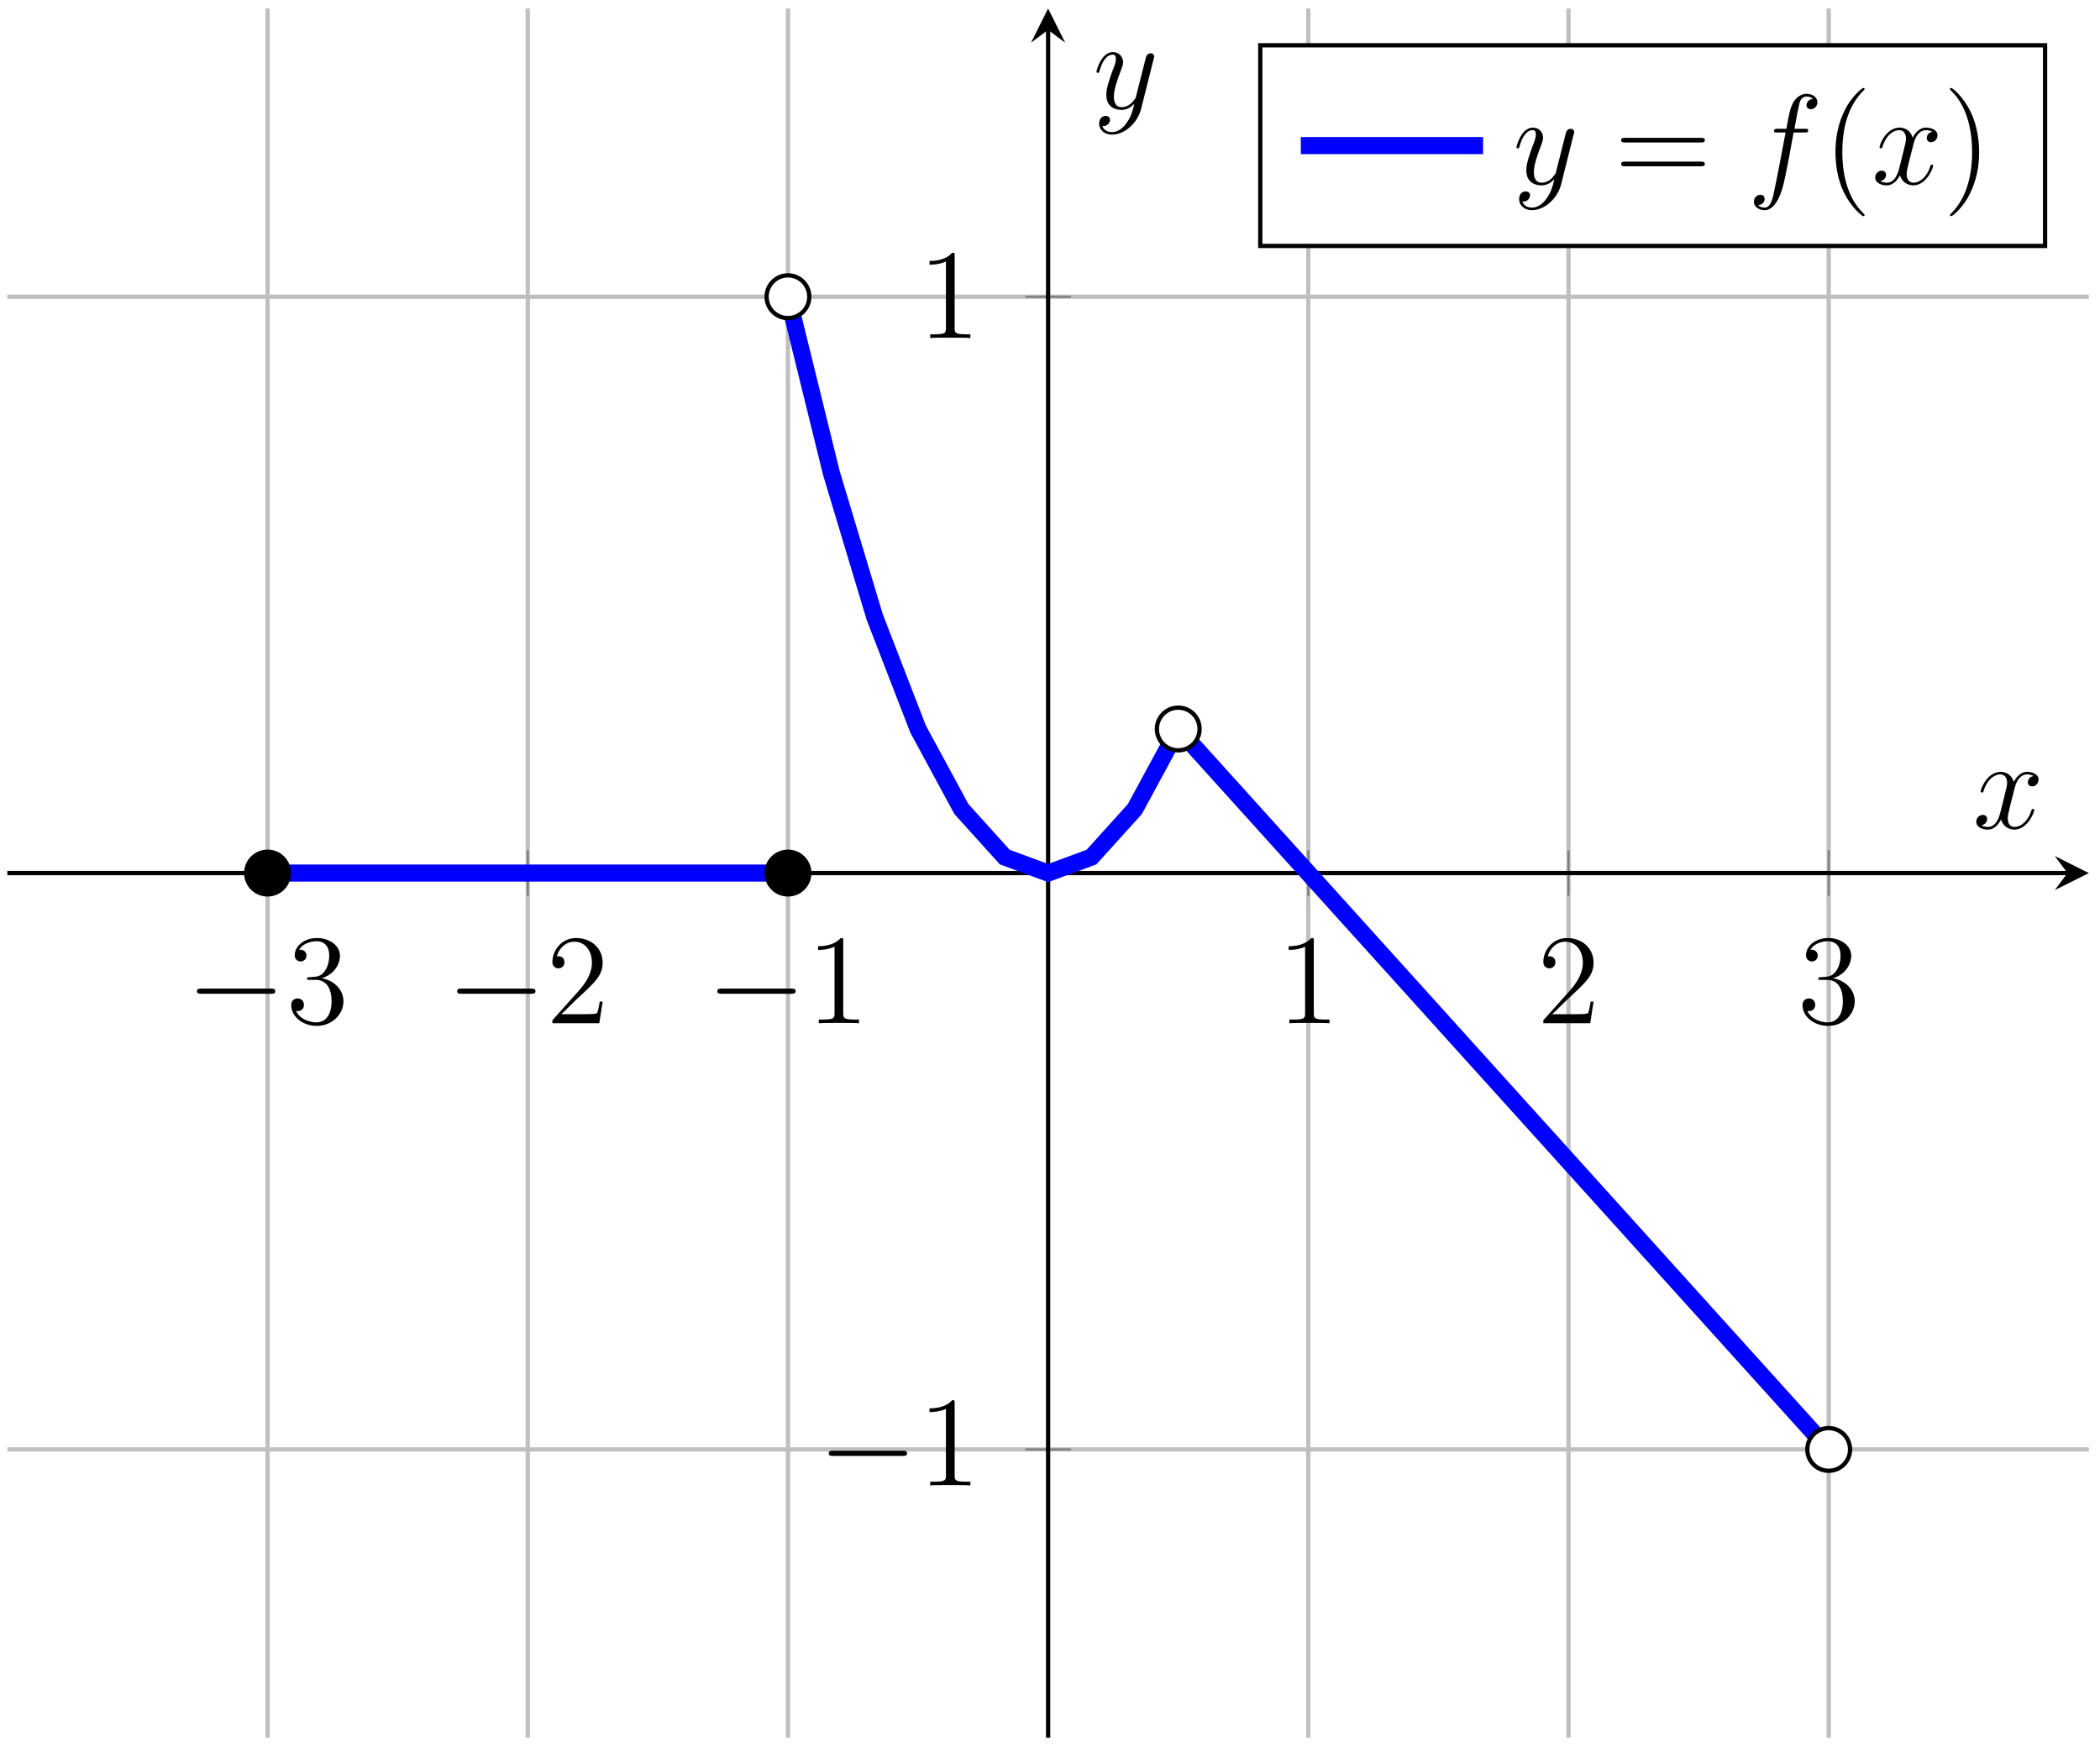
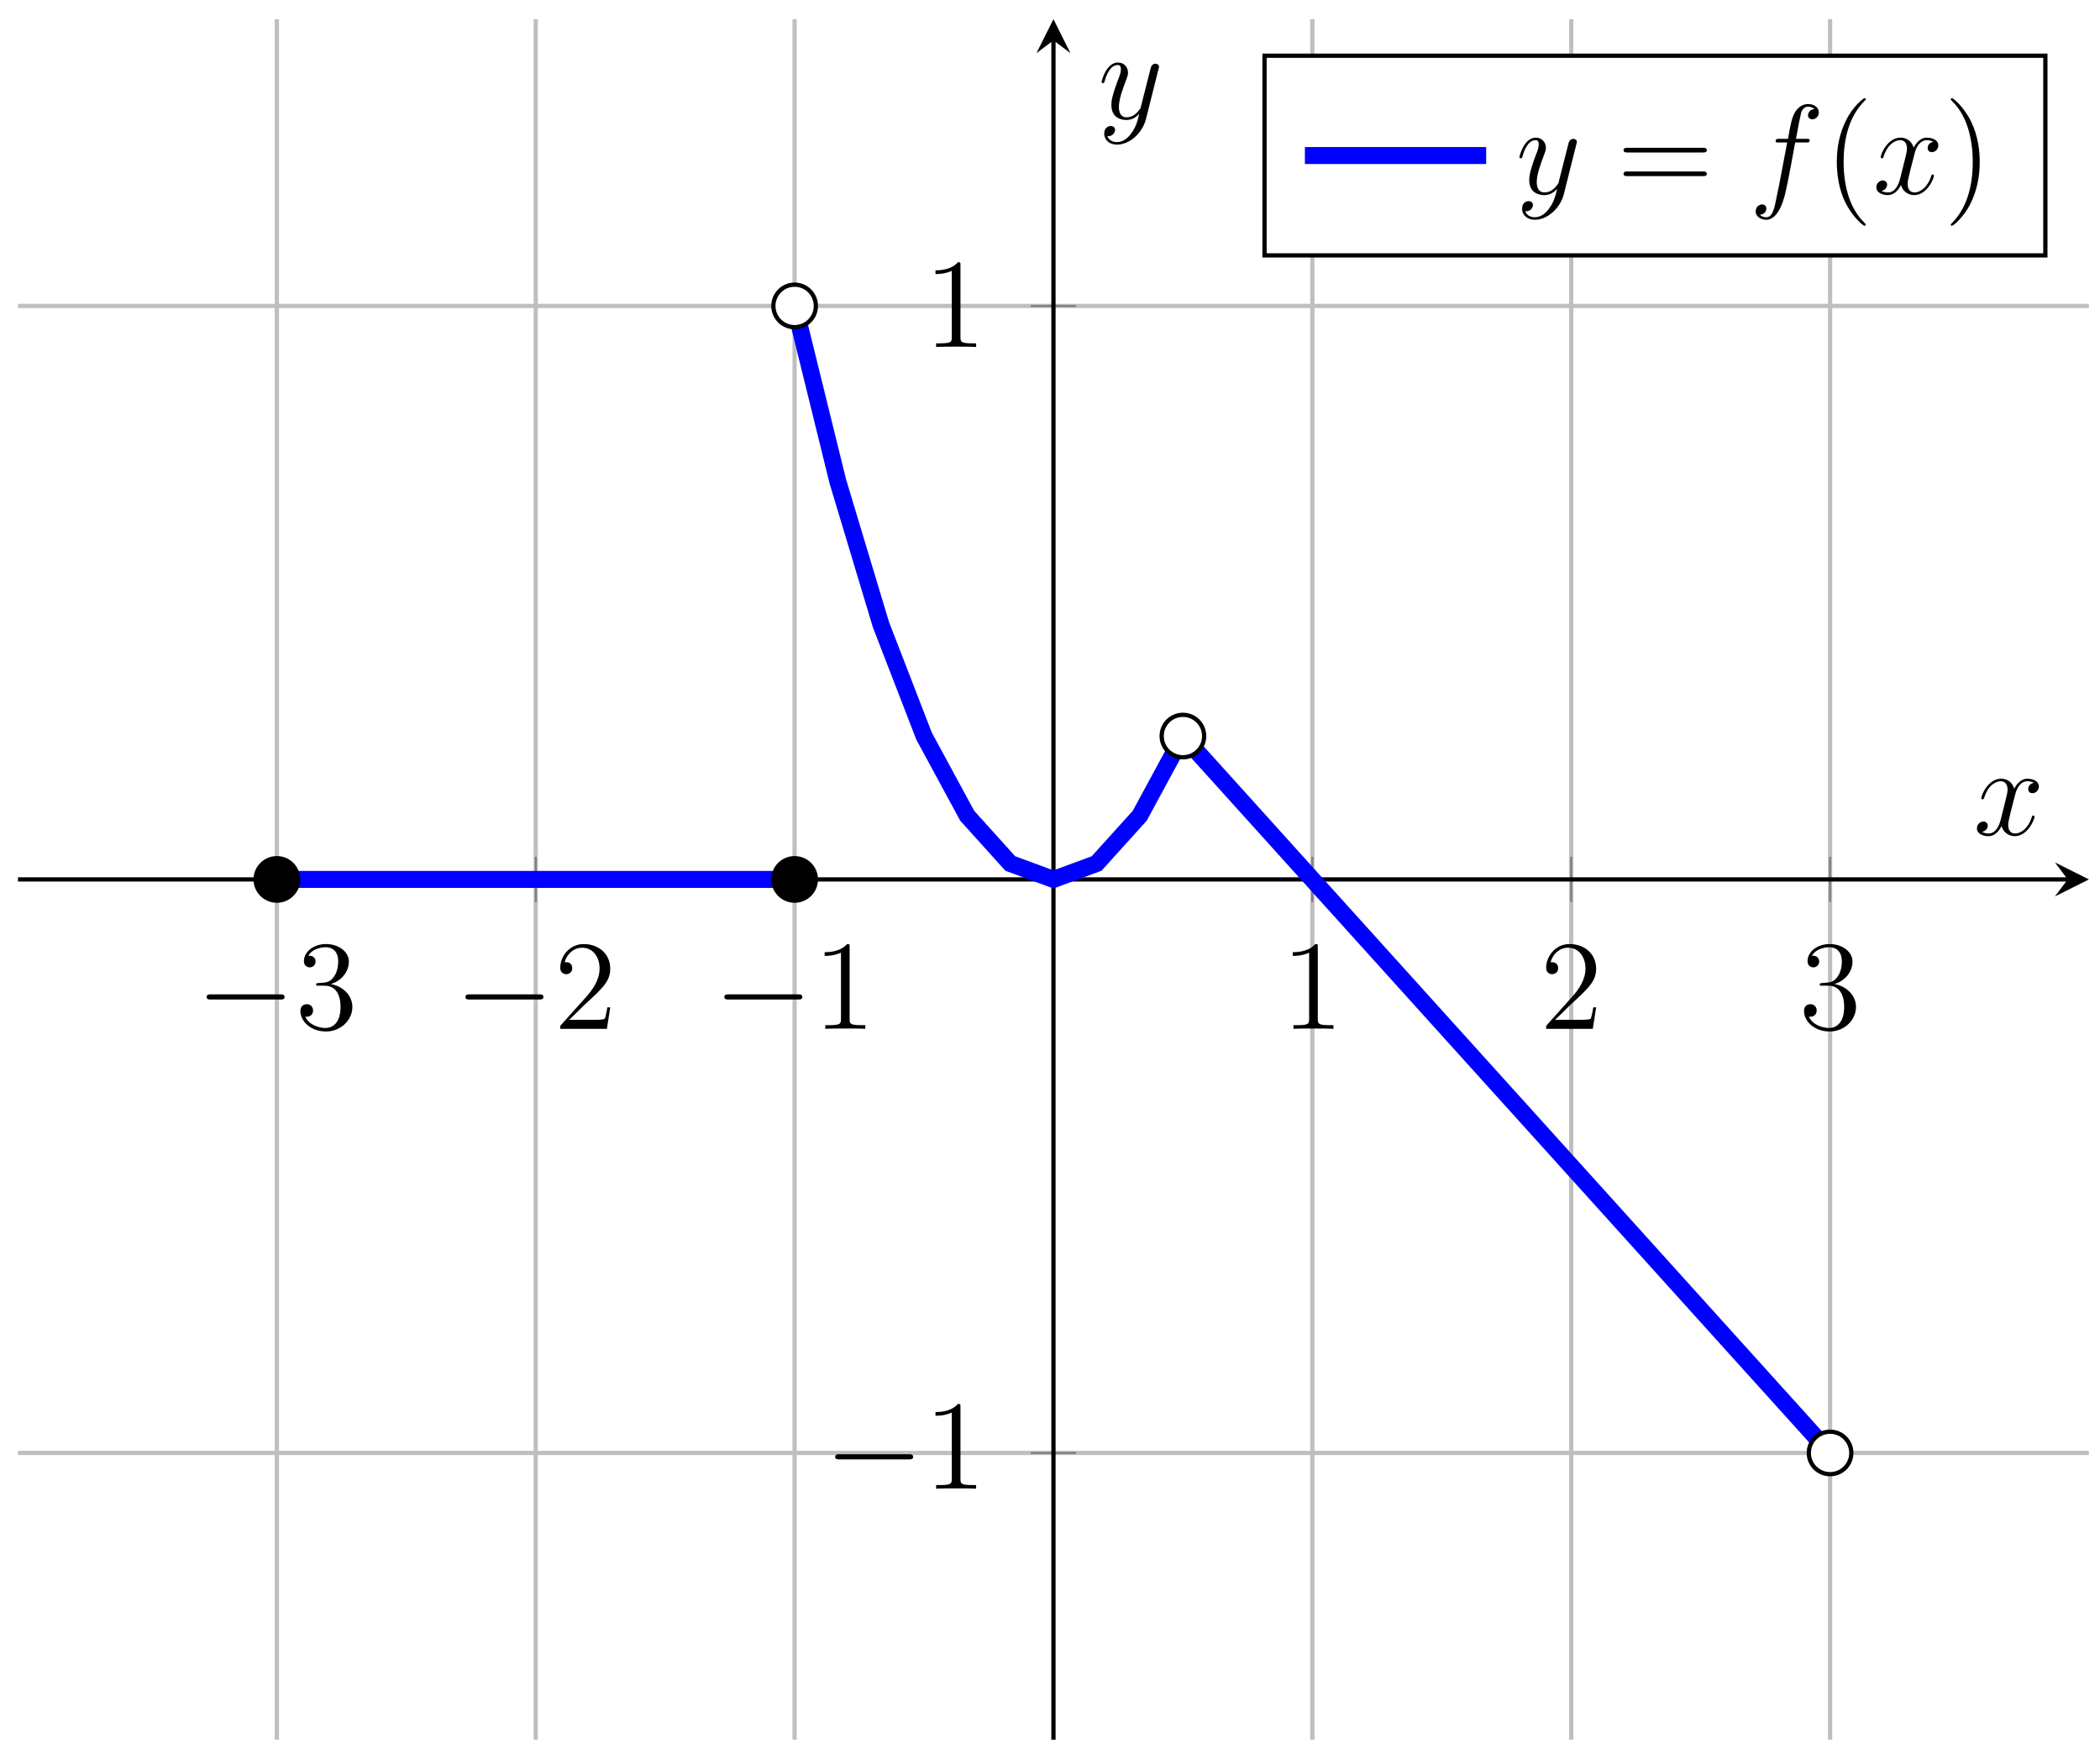
- <svg xmlns="http://www.w3.org/2000/svg" xmlns:xlink="http://www.w3.org/1999/xlink" width="196pt" height="163pt" viewBox="0 0 196 163" version="1.1">
+ <svg xmlns="http://www.w3.org/2000/svg" xmlns:xlink="http://www.w3.org/1999/xlink" width="197pt" height="165pt" viewBox="0 0 197 165" version="1.1">
  <defs>
    <g>
      <symbol overflow="visible" id="glyph0-0">
        <path style="stroke:none;" d="" />
      </symbol>
      <symbol overflow="visible" id="glyph0-1">
        <path style="stroke:none;" d="M 7.875 -2.75 C 8.078 -2.75 8.297 -2.75 8.297 -2.984 C 8.297 -3.234 8.078 -3.234 7.875 -3.234 L 1.406 -3.234 C 1.203 -3.234 0.984 -3.234 0.984 -2.984 C 0.984 -2.75 1.203 -2.75 1.406 -2.75 Z M 7.875 -2.75 " />
      </symbol>
      <symbol overflow="visible" id="glyph1-0">
        <path style="stroke:none;" d="" />
      </symbol>
      <symbol overflow="visible" id="glyph1-1">
        <path style="stroke:none;" d="M 2.203 -4.297 C 2 -4.281 1.953 -4.266 1.953 -4.156 C 1.953 -4.047 2.016 -4.047 2.219 -4.047 L 2.766 -4.047 C 3.797 -4.047 4.25 -3.203 4.25 -2.062 C 4.25 -0.484 3.438 -0.078 2.844 -0.078 C 2.266 -0.078 1.297 -0.344 0.938 -1.141 C 1.328 -1.078 1.672 -1.297 1.672 -1.719 C 1.672 -2.062 1.422 -2.312 1.094 -2.312 C 0.797 -2.312 0.484 -2.141 0.484 -1.688 C 0.484 -0.625 1.547 0.25 2.875 0.25 C 4.297 0.25 5.359 -0.844 5.359 -2.047 C 5.359 -3.141 4.469 -4 3.328 -4.203 C 4.359 -4.5 5.031 -5.375 5.031 -6.312 C 5.031 -7.25 4.047 -7.953 2.891 -7.953 C 1.703 -7.953 0.812 -7.219 0.812 -6.344 C 0.812 -5.875 1.188 -5.766 1.359 -5.766 C 1.609 -5.766 1.906 -5.953 1.906 -6.312 C 1.906 -6.688 1.609 -6.859 1.344 -6.859 C 1.281 -6.859 1.25 -6.859 1.219 -6.844 C 1.672 -7.656 2.797 -7.656 2.859 -7.656 C 3.25 -7.656 4.031 -7.484 4.031 -6.312 C 4.031 -6.078 4 -5.422 3.641 -4.906 C 3.281 -4.375 2.875 -4.344 2.562 -4.328 Z M 2.203 -4.297 " />
      </symbol>
      <symbol overflow="visible" id="glyph1-2">
        <path style="stroke:none;" d="M 5.266 -2.016 L 5 -2.016 C 4.953 -1.812 4.859 -1.141 4.75 -0.953 C 4.656 -0.844 3.984 -0.844 3.625 -0.844 L 1.406 -0.844 C 1.734 -1.125 2.469 -1.891 2.766 -2.172 C 4.594 -3.844 5.266 -4.469 5.266 -5.656 C 5.266 -7.031 4.172 -7.953 2.781 -7.953 C 1.406 -7.953 0.578 -6.766 0.578 -5.734 C 0.578 -5.125 1.109 -5.125 1.141 -5.125 C 1.406 -5.125 1.703 -5.312 1.703 -5.688 C 1.703 -6.031 1.484 -6.25 1.141 -6.25 C 1.047 -6.25 1.016 -6.25 0.984 -6.234 C 1.203 -7.047 1.859 -7.609 2.625 -7.609 C 3.641 -7.609 4.266 -6.75 4.266 -5.656 C 4.266 -4.641 3.688 -3.75 3 -2.984 L 0.578 -0.281 L 0.578 0 L 4.953 0 Z M 5.266 -2.016 " />
      </symbol>
      <symbol overflow="visible" id="glyph1-3">
        <path style="stroke:none;" d="M 3.438 -7.656 C 3.438 -7.938 3.438 -7.953 3.203 -7.953 C 2.922 -7.625 2.312 -7.188 1.094 -7.188 L 1.094 -6.844 C 1.359 -6.844 1.953 -6.844 2.625 -7.141 L 2.625 -0.922 C 2.625 -0.484 2.578 -0.344 1.531 -0.344 L 1.156 -0.344 L 1.156 0 C 1.484 -0.031 2.641 -0.031 3.031 -0.031 C 3.438 -0.031 4.578 -0.031 4.906 0 L 4.906 -0.344 L 4.531 -0.344 C 3.484 -0.344 3.438 -0.484 3.438 -0.922 Z M 3.438 -7.656 " />
      </symbol>
      <symbol overflow="visible" id="glyph1-4">
        <path style="stroke:none;" d="M 8.062 -3.875 C 8.234 -3.875 8.453 -3.875 8.453 -4.094 C 8.453 -4.312 8.25 -4.312 8.062 -4.312 L 1.031 -4.312 C 0.859 -4.312 0.641 -4.312 0.641 -4.094 C 0.641 -3.875 0.844 -3.875 1.031 -3.875 Z M 8.062 -1.656 C 8.234 -1.656 8.453 -1.656 8.453 -1.859 C 8.453 -2.094 8.25 -2.094 8.062 -2.094 L 1.031 -2.094 C 0.859 -2.094 0.641 -2.094 0.641 -1.875 C 0.641 -1.656 0.844 -1.656 1.031 -1.656 Z M 8.062 -1.656 " />
      </symbol>
      <symbol overflow="visible" id="glyph1-5">
        <path style="stroke:none;" d="M 3.891 2.906 C 3.891 2.875 3.891 2.844 3.688 2.641 C 2.484 1.438 1.812 -0.531 1.812 -2.969 C 1.812 -5.297 2.375 -7.297 3.766 -8.703 C 3.891 -8.812 3.891 -8.828 3.891 -8.875 C 3.891 -8.938 3.828 -8.969 3.781 -8.969 C 3.625 -8.969 2.641 -8.109 2.062 -6.938 C 1.453 -5.719 1.172 -4.453 1.172 -2.969 C 1.172 -1.906 1.344 -0.484 1.953 0.781 C 2.672 2.219 3.641 3 3.781 3 C 3.828 3 3.891 2.969 3.891 2.906 Z M 3.891 2.906 " />
      </symbol>
      <symbol overflow="visible" id="glyph1-6">
        <path style="stroke:none;" d="M 3.375 -2.969 C 3.375 -3.891 3.25 -5.359 2.578 -6.75 C 1.875 -8.188 0.891 -8.969 0.766 -8.969 C 0.719 -8.969 0.656 -8.938 0.656 -8.875 C 0.656 -8.828 0.656 -8.812 0.859 -8.609 C 2.062 -7.406 2.719 -5.422 2.719 -2.984 C 2.719 -0.672 2.156 1.328 0.781 2.734 C 0.656 2.844 0.656 2.875 0.656 2.906 C 0.656 2.969 0.719 3 0.766 3 C 0.922 3 1.906 2.141 2.484 0.969 C 3.094 -0.25 3.375 -1.547 3.375 -2.969 Z M 3.375 -2.969 " />
      </symbol>
      <symbol overflow="visible" id="glyph2-0">
        <path style="stroke:none;" d="" />
      </symbol>
      <symbol overflow="visible" id="glyph2-1">
        <path style="stroke:none;" d="M 5.672 -4.875 C 5.281 -4.812 5.141 -4.516 5.141 -4.297 C 5.141 -4 5.359 -3.906 5.531 -3.906 C 5.891 -3.906 6.141 -4.219 6.141 -4.547 C 6.141 -5.047 5.562 -5.266 5.062 -5.266 C 4.344 -5.266 3.938 -4.547 3.828 -4.328 C 3.547 -5.219 2.812 -5.266 2.594 -5.266 C 1.375 -5.266 0.734 -3.703 0.734 -3.438 C 0.734 -3.391 0.781 -3.328 0.859 -3.328 C 0.953 -3.328 0.984 -3.406 1 -3.453 C 1.406 -4.781 2.219 -5.031 2.562 -5.031 C 3.094 -5.031 3.203 -4.531 3.203 -4.25 C 3.203 -3.984 3.125 -3.703 2.984 -3.125 L 2.578 -1.5 C 2.406 -0.781 2.062 -0.125 1.422 -0.125 C 1.359 -0.125 1.062 -0.125 0.812 -0.281 C 1.25 -0.359 1.344 -0.719 1.344 -0.859 C 1.344 -1.094 1.156 -1.25 0.938 -1.25 C 0.641 -1.25 0.328 -0.984 0.328 -0.609 C 0.328 -0.109 0.891 0.125 1.406 0.125 C 1.984 0.125 2.391 -0.328 2.641 -0.828 C 2.828 -0.125 3.438 0.125 3.875 0.125 C 5.094 0.125 5.734 -1.453 5.734 -1.703 C 5.734 -1.766 5.688 -1.812 5.625 -1.812 C 5.516 -1.812 5.5 -1.75 5.469 -1.656 C 5.141 -0.609 4.453 -0.125 3.906 -0.125 C 3.484 -0.125 3.266 -0.438 3.266 -0.922 C 3.266 -1.188 3.312 -1.375 3.5 -2.156 L 3.922 -3.797 C 4.094 -4.5 4.5 -5.031 5.062 -5.031 C 5.078 -5.031 5.422 -5.031 5.672 -4.875 Z M 5.672 -4.875 " />
      </symbol>
      <symbol overflow="visible" id="glyph2-2">
        <path style="stroke:none;" d="M 3.141 1.344 C 2.828 1.797 2.359 2.203 1.766 2.203 C 1.625 2.203 1.047 2.172 0.875 1.625 C 0.906 1.641 0.969 1.641 0.984 1.641 C 1.344 1.641 1.594 1.328 1.594 1.047 C 1.594 0.781 1.359 0.688 1.188 0.688 C 0.984 0.688 0.578 0.828 0.578 1.406 C 0.578 2.016 1.094 2.438 1.766 2.438 C 2.969 2.438 4.172 1.344 4.5 0.016 L 5.672 -4.656 C 5.688 -4.703 5.719 -4.781 5.719 -4.859 C 5.719 -5.031 5.562 -5.156 5.391 -5.156 C 5.281 -5.156 5.031 -5.109 4.938 -4.75 L 4.047 -1.234 C 4 -1.016 4 -0.984 3.891 -0.859 C 3.656 -0.531 3.266 -0.125 2.688 -0.125 C 2.016 -0.125 1.953 -0.781 1.953 -1.094 C 1.953 -1.781 2.281 -2.703 2.609 -3.562 C 2.734 -3.906 2.812 -4.078 2.812 -4.312 C 2.812 -4.812 2.453 -5.266 1.859 -5.266 C 0.766 -5.266 0.328 -3.531 0.328 -3.438 C 0.328 -3.391 0.375 -3.328 0.453 -3.328 C 0.562 -3.328 0.578 -3.375 0.625 -3.547 C 0.906 -4.547 1.359 -5.031 1.828 -5.031 C 1.938 -5.031 2.141 -5.031 2.141 -4.641 C 2.141 -4.328 2.016 -3.984 1.828 -3.531 C 1.25 -1.953 1.25 -1.562 1.25 -1.281 C 1.25 -0.141 2.062 0.125 2.656 0.125 C 3 0.125 3.438 0.016 3.844 -0.438 L 3.859 -0.422 C 3.688 0.281 3.562 0.75 3.141 1.344 Z M 3.141 1.344 " />
      </symbol>
      <symbol overflow="visible" id="glyph2-3">
        <path style="stroke:none;" d="M 5.328 -4.812 C 5.562 -4.812 5.672 -4.812 5.672 -5.031 C 5.672 -5.156 5.562 -5.156 5.359 -5.156 L 4.391 -5.156 C 4.609 -6.391 4.781 -7.234 4.875 -7.609 C 4.953 -7.906 5.203 -8.172 5.516 -8.172 C 5.766 -8.172 6.016 -8.062 6.125 -7.953 C 5.672 -7.906 5.516 -7.562 5.516 -7.359 C 5.516 -7.125 5.703 -6.984 5.922 -6.984 C 6.172 -6.984 6.531 -7.188 6.531 -7.641 C 6.531 -8.141 6.031 -8.422 5.5 -8.422 C 4.984 -8.422 4.484 -8.031 4.25 -7.562 C 4.031 -7.141 3.906 -6.719 3.641 -5.156 L 2.828 -5.156 C 2.609 -5.156 2.484 -5.156 2.484 -4.938 C 2.484 -4.812 2.562 -4.812 2.797 -4.812 L 3.562 -4.812 C 3.344 -3.688 2.859 -0.984 2.578 0.281 C 2.375 1.328 2.203 2.203 1.609 2.203 C 1.562 2.203 1.219 2.203 1 1.969 C 1.609 1.922 1.609 1.406 1.609 1.391 C 1.609 1.141 1.438 1 1.203 1 C 0.969 1 0.609 1.203 0.609 1.656 C 0.609 2.172 1.141 2.438 1.609 2.438 C 2.828 2.438 3.328 0.25 3.453 -0.344 C 3.672 -1.266 4.25 -4.453 4.312 -4.812 Z M 5.328 -4.812 " />
      </symbol>
    </g>
  </defs>
  <g id="surface1">
-     <path style="fill:none;stroke-width:0.399;stroke-linecap:butt;stroke-linejoin:miter;stroke:rgb(75%,75%,75%);stroke-opacity:1;stroke-miterlimit:10;" d="M 24.283 -0.002 L 24.283 161.396 M 48.568 -0.002 L 48.568 161.396 M 72.852 -0.002 L 72.852 161.396 M 121.418 -0.002 L 121.418 161.396 M 145.702 -0.002 L 145.702 161.396 M 169.987 -0.002 L 169.987 161.396 " transform="matrix(1.00002,0,0,-1.00003,0.689134,162.1974)" />
-     <path style="fill:none;stroke-width:0.399;stroke-linecap:butt;stroke-linejoin:miter;stroke:rgb(75%,75%,75%);stroke-opacity:1;stroke-miterlimit:10;" d="M -0.002 26.9 L 194.268 26.9 M -0.002 134.494 L 194.268 134.494 " transform="matrix(1.00002,0,0,-1.00003,0.689134,162.1974)" />
-     <path style="fill:none;stroke-width:0.199;stroke-linecap:butt;stroke-linejoin:miter;stroke:rgb(50%,50%,50%);stroke-opacity:1;stroke-miterlimit:10;" d="M 24.283 78.57 L 24.283 82.824 M 48.568 78.57 L 48.568 82.824 M 72.852 78.57 L 72.852 82.824 M 121.418 78.57 L 121.418 82.824 M 145.702 78.57 L 145.702 82.824 M 169.987 78.57 L 169.987 82.824 " transform="matrix(1.00002,0,0,-1.00003,0.689134,162.1974)" />
-     <path style="fill:none;stroke-width:0.199;stroke-linecap:butt;stroke-linejoin:miter;stroke:rgb(50%,50%,50%);stroke-opacity:1;stroke-miterlimit:10;" d="M 95.008 26.9 L 99.262 26.9 M 95.008 134.494 L 99.262 134.494 " transform="matrix(1.00002,0,0,-1.00003,0.689134,162.1974)" />
-     <path style="fill:none;stroke-width:0.399;stroke-linecap:butt;stroke-linejoin:miter;stroke:rgb(0%,0%,0%);stroke-opacity:1;stroke-miterlimit:10;" d="M -0.002 80.699 L 192.276 80.699 " transform="matrix(1.00002,0,0,-1.00003,0.689134,162.1974)" />
-     <path style=" stroke:none;fill-rule:nonzero;fill:rgb(0%,0%,0%);fill-opacity:1;" d="M 194.961 81.496 L 191.773 79.902 L 192.969 81.496 L 191.773 83.09 " />
-     <path style="fill:none;stroke-width:0.399;stroke-linecap:butt;stroke-linejoin:miter;stroke:rgb(0%,0%,0%);stroke-opacity:1;stroke-miterlimit:10;" d="M 97.133 -0.002 L 97.133 159.404 " transform="matrix(1.00002,0,0,-1.00003,0.689134,162.1974)" />
-     <path style=" stroke:none;fill-rule:nonzero;fill:rgb(0%,0%,0%);fill-opacity:1;" d="M 97.824 0.797 L 96.23 3.984 L 97.824 2.789 L 99.418 3.984 " />
+     <path style="fill:none;stroke-width:0.399;stroke-linecap:butt;stroke-linejoin:miter;stroke:rgb(75%,75%,75%);stroke-opacity:1;stroke-miterlimit:10;" d="M 24.283 -0.002 L 24.283 161.396 M 48.568 -0.002 L 48.568 161.396 M 72.852 -0.002 L 72.852 161.396 M 121.418 -0.002 L 121.418 161.396 M 145.702 -0.002 L 145.702 161.396 M 169.987 -0.002 L 169.987 161.396 " transform="matrix(1.00002,0,0,-1.00003,1.689134,163.1974)" />
+     <path style="fill:none;stroke-width:0.399;stroke-linecap:butt;stroke-linejoin:miter;stroke:rgb(75%,75%,75%);stroke-opacity:1;stroke-miterlimit:10;" d="M -0.002 26.9 L 194.268 26.9 M -0.002 134.494 L 194.268 134.494 " transform="matrix(1.00002,0,0,-1.00003,1.689134,163.1974)" />
+     <path style="fill:none;stroke-width:0.199;stroke-linecap:butt;stroke-linejoin:miter;stroke:rgb(50%,50%,50%);stroke-opacity:1;stroke-miterlimit:10;" d="M 24.283 78.57 L 24.283 82.824 M 48.568 78.57 L 48.568 82.824 M 72.852 78.57 L 72.852 82.824 M 121.418 78.57 L 121.418 82.824 M 145.702 78.57 L 145.702 82.824 M 169.987 78.57 L 169.987 82.824 " transform="matrix(1.00002,0,0,-1.00003,1.689134,163.1974)" />
+     <path style="fill:none;stroke-width:0.199;stroke-linecap:butt;stroke-linejoin:miter;stroke:rgb(50%,50%,50%);stroke-opacity:1;stroke-miterlimit:10;" d="M 95.008 26.9 L 99.262 26.9 M 95.008 134.494 L 99.262 134.494 " transform="matrix(1.00002,0,0,-1.00003,1.689134,163.1974)" />
+     <path style="fill:none;stroke-width:0.399;stroke-linecap:butt;stroke-linejoin:miter;stroke:rgb(0%,0%,0%);stroke-opacity:1;stroke-miterlimit:10;" d="M -0.002 80.699 L 192.276 80.699 " transform="matrix(1.00002,0,0,-1.00003,1.689134,163.1974)" />
+     <path style=" stroke:none;fill-rule:nonzero;fill:rgb(0%,0%,0%);fill-opacity:1;" d="M 195.961 82.496 L 192.773 80.902 L 193.969 82.496 L 192.773 84.09 " />
+     <path style="fill:none;stroke-width:0.399;stroke-linecap:butt;stroke-linejoin:miter;stroke:rgb(0%,0%,0%);stroke-opacity:1;stroke-miterlimit:10;" d="M 97.133 -0.002 L 97.133 159.404 " transform="matrix(1.00002,0,0,-1.00003,1.689134,163.1974)" />
+     <path style=" stroke:none;fill-rule:nonzero;fill:rgb(0%,0%,0%);fill-opacity:1;" d="M 98.824 1.797 L 97.23 4.984 L 98.824 3.789 L 100.418 4.984 " />
    <g style="fill:rgb(0%,0%,0%);fill-opacity:1;">
-       <use xlink:href="#glyph0-1" x="17.397" y="95.512" />
+       <use xlink:href="#glyph0-1" x="18.397" y="96.512" />
    </g>
    <g style="fill:rgb(0%,0%,0%);fill-opacity:1;">
-       <use xlink:href="#glyph1-1" x="26.697" y="95.512" />
+       <use xlink:href="#glyph1-1" x="27.697" y="96.512" />
    </g>
    <g style="fill:rgb(0%,0%,0%);fill-opacity:1;">
-       <use xlink:href="#glyph0-1" x="41.681" y="95.512" />
+       <use xlink:href="#glyph0-1" x="42.681" y="96.512" />
    </g>
    <g style="fill:rgb(0%,0%,0%);fill-opacity:1;">
-       <use xlink:href="#glyph1-2" x="50.98" y="95.512" />
+       <use xlink:href="#glyph1-2" x="51.98" y="96.512" />
    </g>
    <g style="fill:rgb(0%,0%,0%);fill-opacity:1;">
-       <use xlink:href="#glyph0-1" x="65.965" y="95.512" />
+       <use xlink:href="#glyph0-1" x="66.965" y="96.512" />
    </g>
    <g style="fill:rgb(0%,0%,0%);fill-opacity:1;">
-       <use xlink:href="#glyph1-3" x="75.265" y="95.512" />
+       <use xlink:href="#glyph1-3" x="76.265" y="96.512" />
    </g>
    <g style="fill:rgb(0%,0%,0%);fill-opacity:1;">
-       <use xlink:href="#glyph1-3" x="119.184" y="95.512" />
+       <use xlink:href="#glyph1-3" x="120.184" y="96.512" />
    </g>
    <g style="fill:rgb(0%,0%,0%);fill-opacity:1;">
-       <use xlink:href="#glyph1-2" x="143.467" y="95.512" />
+       <use xlink:href="#glyph1-2" x="144.467" y="96.512" />
    </g>
    <g style="fill:rgb(0%,0%,0%);fill-opacity:1;">
-       <use xlink:href="#glyph1-1" x="167.751" y="95.512" />
+       <use xlink:href="#glyph1-1" x="168.751" y="96.512" />
    </g>
    <g style="fill:rgb(0%,0%,0%);fill-opacity:1;">
-       <use xlink:href="#glyph0-1" x="76.364" y="138.652" />
+       <use xlink:href="#glyph0-1" x="77.364" y="139.652" />
    </g>
    <g style="fill:rgb(0%,0%,0%);fill-opacity:1;">
-       <use xlink:href="#glyph1-3" x="85.663" y="138.652" />
+       <use xlink:href="#glyph1-3" x="86.663" y="139.652" />
    </g>
    <g style="fill:rgb(0%,0%,0%);fill-opacity:1;">
-       <use xlink:href="#glyph1-3" x="85.663" y="31.55" />
+       <use xlink:href="#glyph1-3" x="86.663" y="32.55" />
    </g>
-     <path style="fill:none;stroke-width:1.594;stroke-linecap:butt;stroke-linejoin:miter;stroke:rgb(0%,0%,100%);stroke-opacity:1;stroke-miterlimit:10;" d="M 24.283 80.699 L 72.848 80.699 " transform="matrix(1.00002,0,0,-1.00003,0.689134,162.1974)" />
-     <path style="fill:none;stroke-width:1.594;stroke-linecap:butt;stroke-linejoin:miter;stroke:rgb(0%,0%,100%);stroke-opacity:1;stroke-miterlimit:10;" d="M 72.852 134.494 L 76.899 118.057 L 80.946 104.608 L 84.993 94.148 L 89.04 86.675 L 93.086 82.191 L 97.133 80.699 L 101.18 82.191 L 105.227 86.671 L 109.274 94.144 " transform="matrix(1.00002,0,0,-1.00003,0.689134,162.1974)" />
-     <path style="fill:none;stroke-width:1.594;stroke-linecap:butt;stroke-linejoin:miter;stroke:rgb(0%,0%,100%);stroke-opacity:1;stroke-miterlimit:10;" d="M 109.277 94.148 L 116.023 86.675 L 122.765 79.203 L 136.257 64.258 L 143.003 56.789 L 149.749 49.317 L 156.491 41.845 L 169.983 26.9 " transform="matrix(1.00002,0,0,-1.00003,0.689134,162.1974)" />
-     <path style="fill-rule:nonzero;fill:rgb(0%,0%,0%);fill-opacity:1;stroke-width:0.399;stroke-linecap:butt;stroke-linejoin:miter;stroke:rgb(0%,0%,0%);stroke-opacity:1;stroke-miterlimit:10;" d="M 26.275 80.699 C 26.275 81.797 25.385 82.691 24.283 82.691 C 23.181 82.691 22.291 81.797 22.291 80.699 C 22.291 79.597 23.181 78.707 24.283 78.707 C 25.385 78.707 26.275 79.597 26.275 80.699 Z M 26.275 80.699 " transform="matrix(1.00002,0,0,-1.00003,0.689134,162.1974)" />
-     <path style="fill-rule:nonzero;fill:rgb(0%,0%,0%);fill-opacity:1;stroke-width:0.399;stroke-linecap:butt;stroke-linejoin:miter;stroke:rgb(0%,0%,0%);stroke-opacity:1;stroke-miterlimit:10;" d="M 74.845 80.699 C 74.845 81.797 73.95 82.691 72.852 82.691 C 71.751 82.691 70.86 81.797 70.86 80.699 C 70.86 79.597 71.751 78.707 72.852 78.707 C 73.95 78.707 74.845 79.597 74.845 80.699 Z M 74.845 80.699 " transform="matrix(1.00002,0,0,-1.00003,0.689134,162.1974)" />
-     <path style="fill-rule:nonzero;fill:rgb(100%,100%,100%);fill-opacity:1;stroke-width:0.399;stroke-linecap:butt;stroke-linejoin:miter;stroke:rgb(0%,0%,0%);stroke-opacity:1;stroke-miterlimit:10;" d="M 74.845 134.494 C 74.845 135.596 73.95 136.49 72.852 136.49 C 71.751 136.49 70.86 135.596 70.86 134.494 C 70.86 133.397 71.751 132.502 72.852 132.502 C 73.95 132.502 74.845 133.397 74.845 134.494 Z M 74.845 134.494 " transform="matrix(1.00002,0,0,-1.00003,0.689134,162.1974)" />
-     <path style="fill-rule:nonzero;fill:rgb(100%,100%,100%);fill-opacity:1;stroke-width:0.399;stroke-linecap:butt;stroke-linejoin:miter;stroke:rgb(0%,0%,0%);stroke-opacity:1;stroke-miterlimit:10;" d="M 111.27 94.148 C 111.27 95.249 110.375 96.14 109.277 96.14 C 108.176 96.14 107.285 95.249 107.285 94.148 C 107.285 93.046 108.176 92.156 109.277 92.156 C 110.375 92.156 111.27 93.046 111.27 94.148 Z M 111.27 94.148 " transform="matrix(1.00002,0,0,-1.00003,0.689134,162.1974)" />
-     <path style="fill-rule:nonzero;fill:rgb(100%,100%,100%);fill-opacity:1;stroke-width:0.399;stroke-linecap:butt;stroke-linejoin:miter;stroke:rgb(0%,0%,0%);stroke-opacity:1;stroke-miterlimit:10;" d="M 171.979 26.9 C 171.979 28.001 171.085 28.892 169.987 28.892 C 168.886 28.892 167.991 28.001 167.991 26.9 C 167.991 25.798 168.886 24.908 169.987 24.908 C 171.085 24.908 171.979 25.798 171.979 26.9 Z M 171.979 26.9 " transform="matrix(1.00002,0,0,-1.00003,0.689134,162.1974)" />
+     <path style="fill:none;stroke-width:1.594;stroke-linecap:butt;stroke-linejoin:miter;stroke:rgb(0%,0%,100%);stroke-opacity:1;stroke-miterlimit:10;" d="M 24.283 80.699 L 72.848 80.699 " transform="matrix(1.00002,0,0,-1.00003,1.689134,163.1974)" />
+     <path style="fill:none;stroke-width:1.594;stroke-linecap:butt;stroke-linejoin:miter;stroke:rgb(0%,0%,100%);stroke-opacity:1;stroke-miterlimit:10;" d="M 72.852 134.494 L 76.899 118.057 L 80.946 104.608 L 84.993 94.148 L 89.04 86.675 L 93.086 82.191 L 97.133 80.699 L 101.18 82.191 L 105.227 86.671 L 109.274 94.144 " transform="matrix(1.00002,0,0,-1.00003,1.689134,163.1974)" />
+     <path style="fill:none;stroke-width:1.594;stroke-linecap:butt;stroke-linejoin:miter;stroke:rgb(0%,0%,100%);stroke-opacity:1;stroke-miterlimit:10;" d="M 109.277 94.148 L 116.023 86.675 L 122.765 79.203 L 136.257 64.258 L 143.003 56.789 L 149.749 49.317 L 156.491 41.845 L 169.983 26.9 " transform="matrix(1.00002,0,0,-1.00003,1.689134,163.1974)" />
+     <path style="fill-rule:nonzero;fill:rgb(0%,0%,0%);fill-opacity:1;stroke-width:0.399;stroke-linecap:butt;stroke-linejoin:miter;stroke:rgb(0%,0%,0%);stroke-opacity:1;stroke-miterlimit:10;" d="M 26.275 80.699 C 26.275 81.797 25.385 82.691 24.283 82.691 C 23.181 82.691 22.291 81.797 22.291 80.699 C 22.291 79.597 23.181 78.707 24.283 78.707 C 25.385 78.707 26.275 79.597 26.275 80.699 Z M 26.275 80.699 " transform="matrix(1.00002,0,0,-1.00003,1.689134,163.1974)" />
+     <path style="fill-rule:nonzero;fill:rgb(0%,0%,0%);fill-opacity:1;stroke-width:0.399;stroke-linecap:butt;stroke-linejoin:miter;stroke:rgb(0%,0%,0%);stroke-opacity:1;stroke-miterlimit:10;" d="M 74.845 80.699 C 74.845 81.797 73.95 82.691 72.852 82.691 C 71.751 82.691 70.86 81.797 70.86 80.699 C 70.86 79.597 71.751 78.707 72.852 78.707 C 73.95 78.707 74.845 79.597 74.845 80.699 Z M 74.845 80.699 " transform="matrix(1.00002,0,0,-1.00003,1.689134,163.1974)" />
+     <path style="fill-rule:nonzero;fill:rgb(100%,100%,100%);fill-opacity:1;stroke-width:0.399;stroke-linecap:butt;stroke-linejoin:miter;stroke:rgb(0%,0%,0%);stroke-opacity:1;stroke-miterlimit:10;" d="M 74.845 134.494 C 74.845 135.596 73.95 136.49 72.852 136.49 C 71.751 136.49 70.86 135.596 70.86 134.494 C 70.86 133.397 71.751 132.502 72.852 132.502 C 73.95 132.502 74.845 133.397 74.845 134.494 Z M 74.845 134.494 " transform="matrix(1.00002,0,0,-1.00003,1.689134,163.1974)" />
+     <path style="fill-rule:nonzero;fill:rgb(100%,100%,100%);fill-opacity:1;stroke-width:0.399;stroke-linecap:butt;stroke-linejoin:miter;stroke:rgb(0%,0%,0%);stroke-opacity:1;stroke-miterlimit:10;" d="M 111.27 94.148 C 111.27 95.249 110.375 96.14 109.277 96.14 C 108.176 96.14 107.285 95.249 107.285 94.148 C 107.285 93.046 108.176 92.156 109.277 92.156 C 110.375 92.156 111.27 93.046 111.27 94.148 Z M 111.27 94.148 " transform="matrix(1.00002,0,0,-1.00003,1.689134,163.1974)" />
+     <path style="fill-rule:nonzero;fill:rgb(100%,100%,100%);fill-opacity:1;stroke-width:0.399;stroke-linecap:butt;stroke-linejoin:miter;stroke:rgb(0%,0%,0%);stroke-opacity:1;stroke-miterlimit:10;" d="M 171.979 26.9 C 171.979 28.001 171.085 28.892 169.987 28.892 C 168.886 28.892 167.991 28.001 167.991 26.9 C 167.991 25.798 168.886 24.908 169.987 24.908 C 171.085 24.908 171.979 25.798 171.979 26.9 Z M 171.979 26.9 " transform="matrix(1.00002,0,0,-1.00003,1.689134,163.1974)" />
    <g style="fill:rgb(0%,0%,0%);fill-opacity:1;">
-       <use xlink:href="#glyph2-1" x="184.126" y="77.314" />
+       <use xlink:href="#glyph2-1" x="185.126" y="78.314" />
    </g>
    <g style="fill:rgb(0%,0%,0%);fill-opacity:1;">
-       <use xlink:href="#glyph2-2" x="102.009" y="10.13" />
+       <use xlink:href="#glyph2-2" x="103.009" y="11.13" />
    </g>
-     <path style="fill-rule:nonzero;fill:rgb(100%,100%,100%);fill-opacity:1;stroke-width:0.399;stroke-linecap:butt;stroke-linejoin:miter;stroke:rgb(0%,0%,0%);stroke-opacity:1;stroke-miterlimit:10;" d="M 116.934 139.236 L 190.182 139.236 L 190.182 157.966 L 116.934 157.966 Z M 116.934 139.236 " transform="matrix(1.00002,0,0,-1.00003,0.689134,162.1974)" />
-     <path style="fill:none;stroke-width:1.594;stroke-linecap:butt;stroke-linejoin:miter;stroke:rgb(0%,0%,100%);stroke-opacity:1;stroke-miterlimit:10;" d="M 0.001 0.001 L 17.008 0.001 " transform="matrix(1.00002,0,0,-1.00003,121.4095,13.59096)" />
+     <path style="fill-rule:nonzero;fill:rgb(100%,100%,100%);fill-opacity:1;stroke-width:0.399;stroke-linecap:butt;stroke-linejoin:miter;stroke:rgb(0%,0%,0%);stroke-opacity:1;stroke-miterlimit:10;" d="M 116.934 139.236 L 190.182 139.236 L 190.182 157.966 L 116.934 157.966 Z M 116.934 139.236 " transform="matrix(1.00002,0,0,-1.00003,1.689134,163.1974)" />
+     <path style="fill:none;stroke-width:1.594;stroke-linecap:butt;stroke-linejoin:miter;stroke:rgb(0%,0%,100%);stroke-opacity:1;stroke-miterlimit:10;" d="M 0.001 0.001 L 17.008 0.001 " transform="matrix(1.00002,0,0,-1.00003,122.4095,14.59096)" />
    <g style="fill:rgb(0%,0%,0%);fill-opacity:1;">
-       <use xlink:href="#glyph2-2" x="141.208" y="17.178" />
+       <use xlink:href="#glyph2-2" x="142.208" y="18.178" />
    </g>
    <g style="fill:rgb(0%,0%,0%);fill-opacity:1;">
-       <use xlink:href="#glyph1-4" x="150.665" y="17.178" />
+       <use xlink:href="#glyph1-4" x="151.665" y="18.178" />
    </g>
    <g style="fill:rgb(0%,0%,0%);fill-opacity:1;">
-       <use xlink:href="#glyph2-3" x="163.091" y="17.178" />
+       <use xlink:href="#glyph2-3" x="164.091" y="18.178" />
    </g>
    <g style="fill:rgb(0%,0%,0%);fill-opacity:1;">
-       <use xlink:href="#glyph1-5" x="170.138" y="17.178" />
+       <use xlink:href="#glyph1-5" x="171.138" y="18.178" />
    </g>
    <g style="fill:rgb(0%,0%,0%);fill-opacity:1;">
-       <use xlink:href="#glyph2-1" x="174.691" y="17.178" />
+       <use xlink:href="#glyph2-1" x="175.691" y="18.178" />
    </g>
    <g style="fill:rgb(0%,0%,0%);fill-opacity:1;">
-       <use xlink:href="#glyph1-6" x="181.343" y="17.178" />
+       <use xlink:href="#glyph1-6" x="182.343" y="18.178" />
    </g>
  </g>
</svg>
